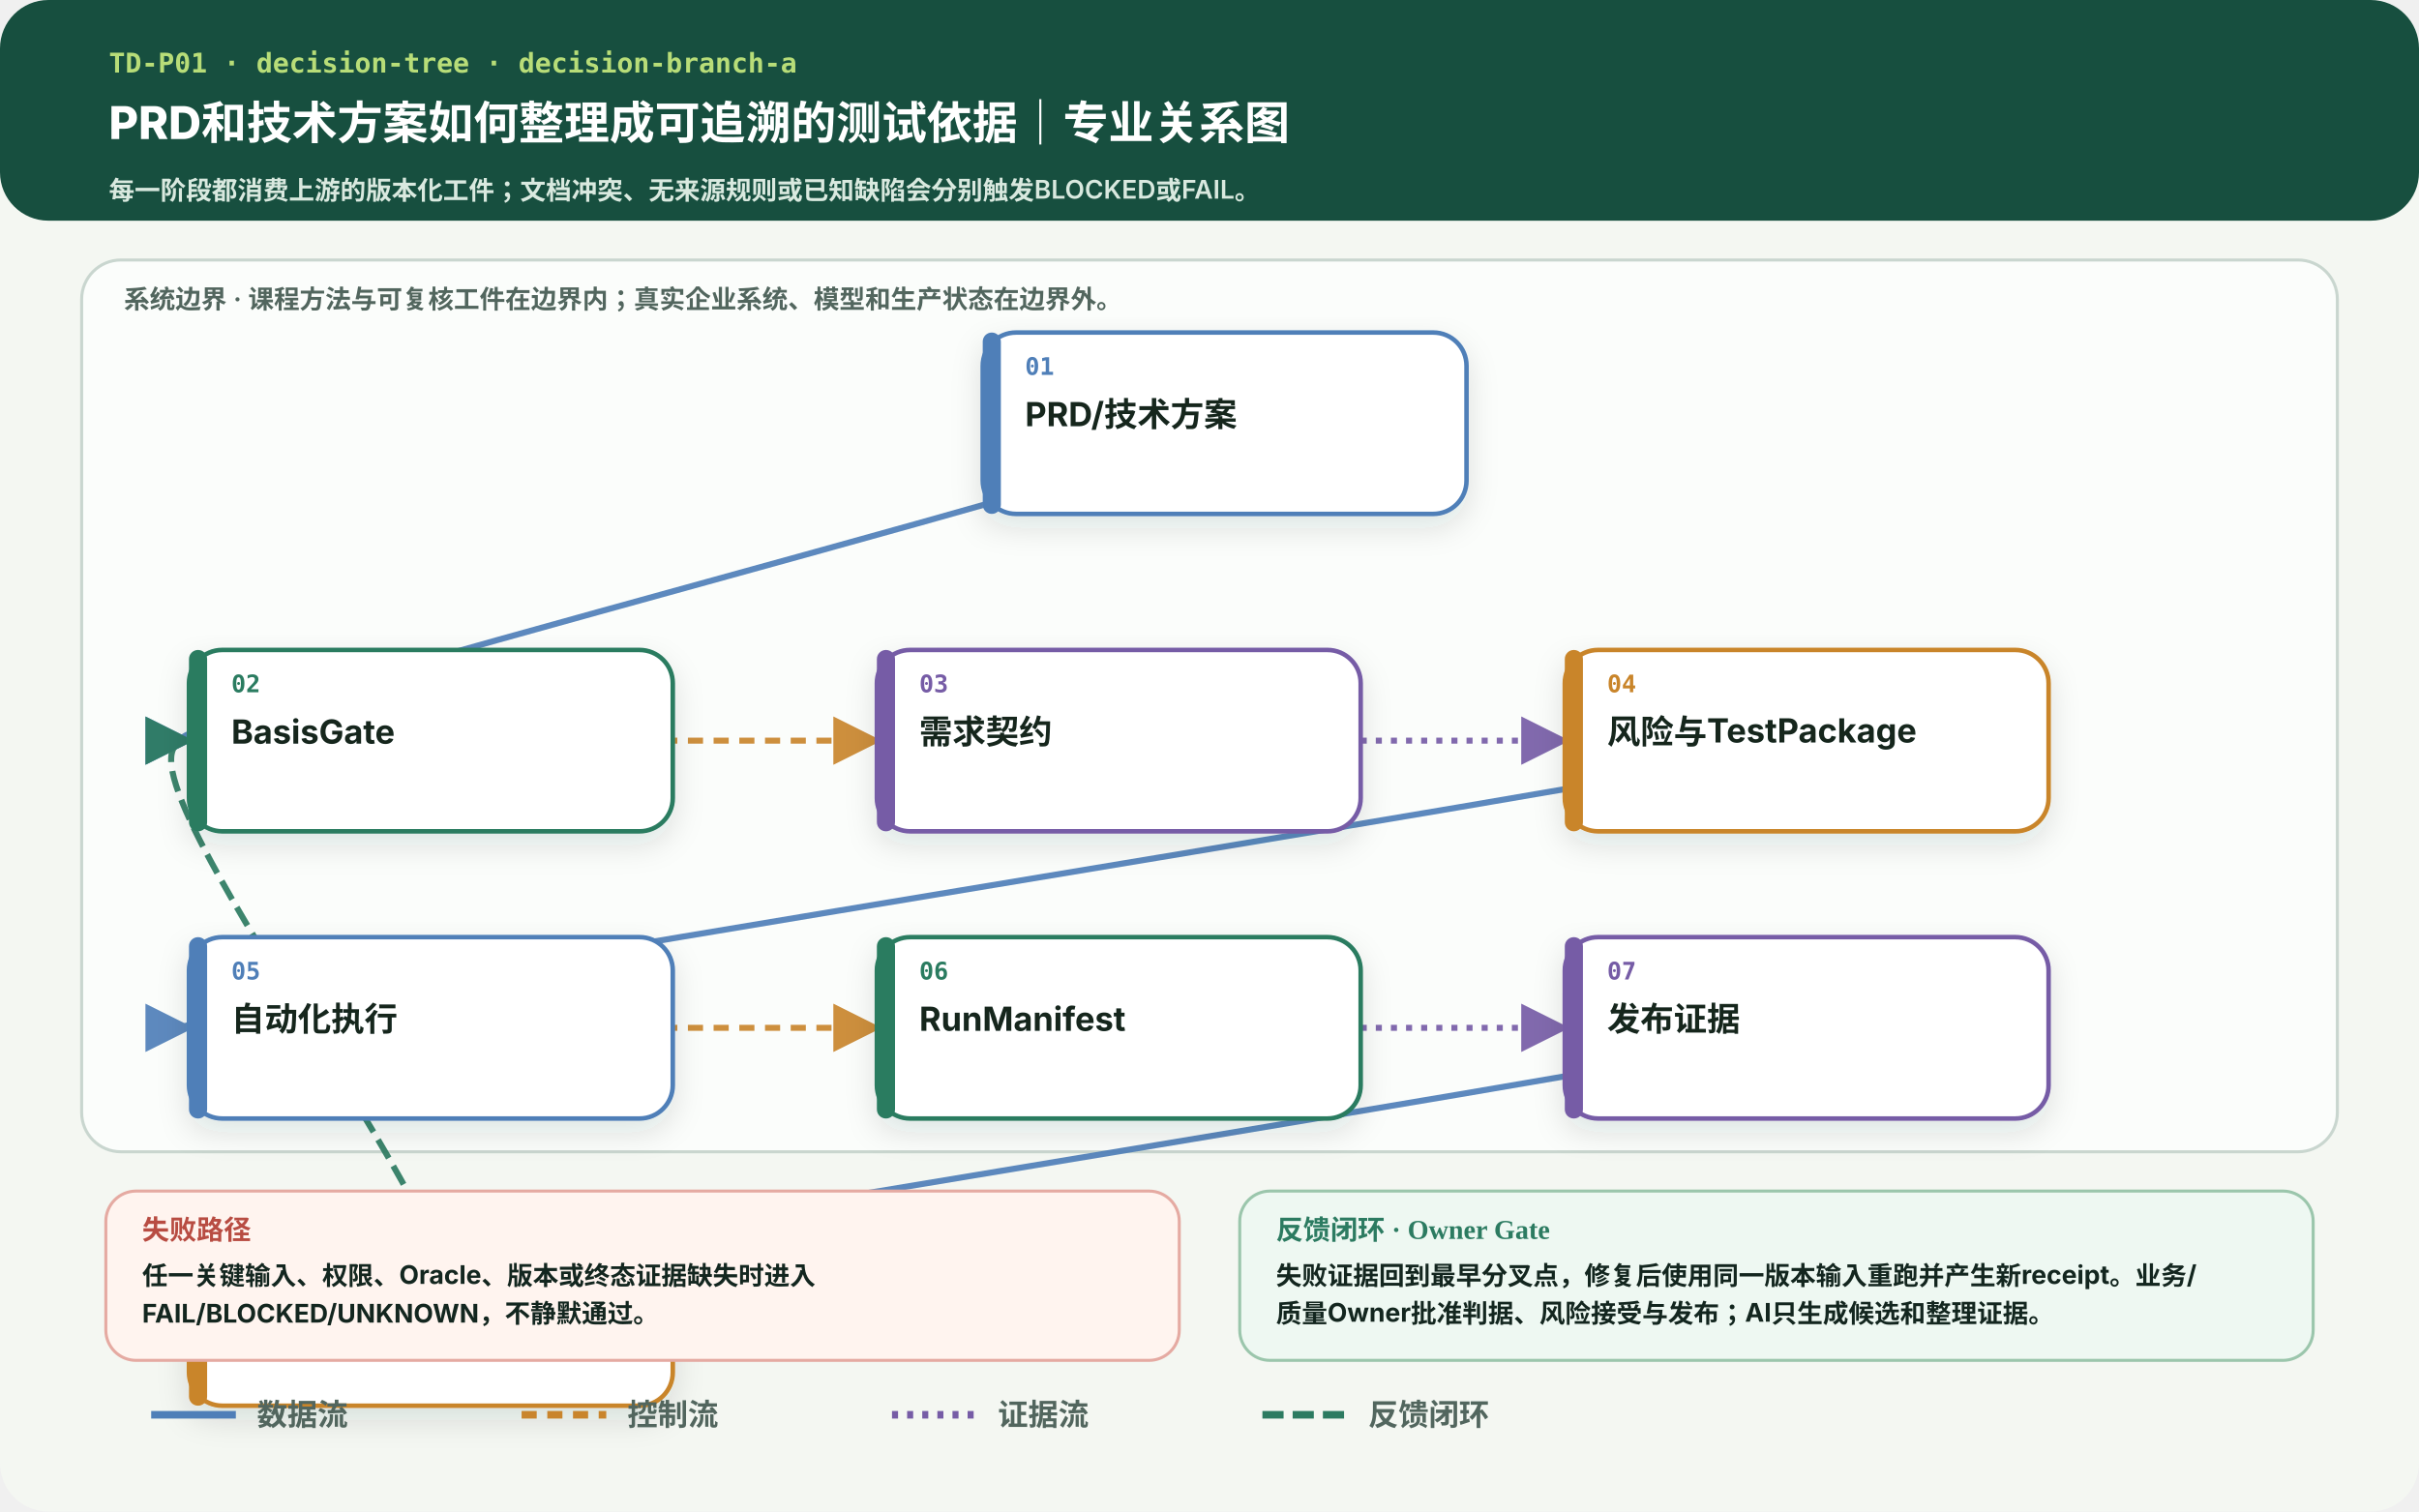
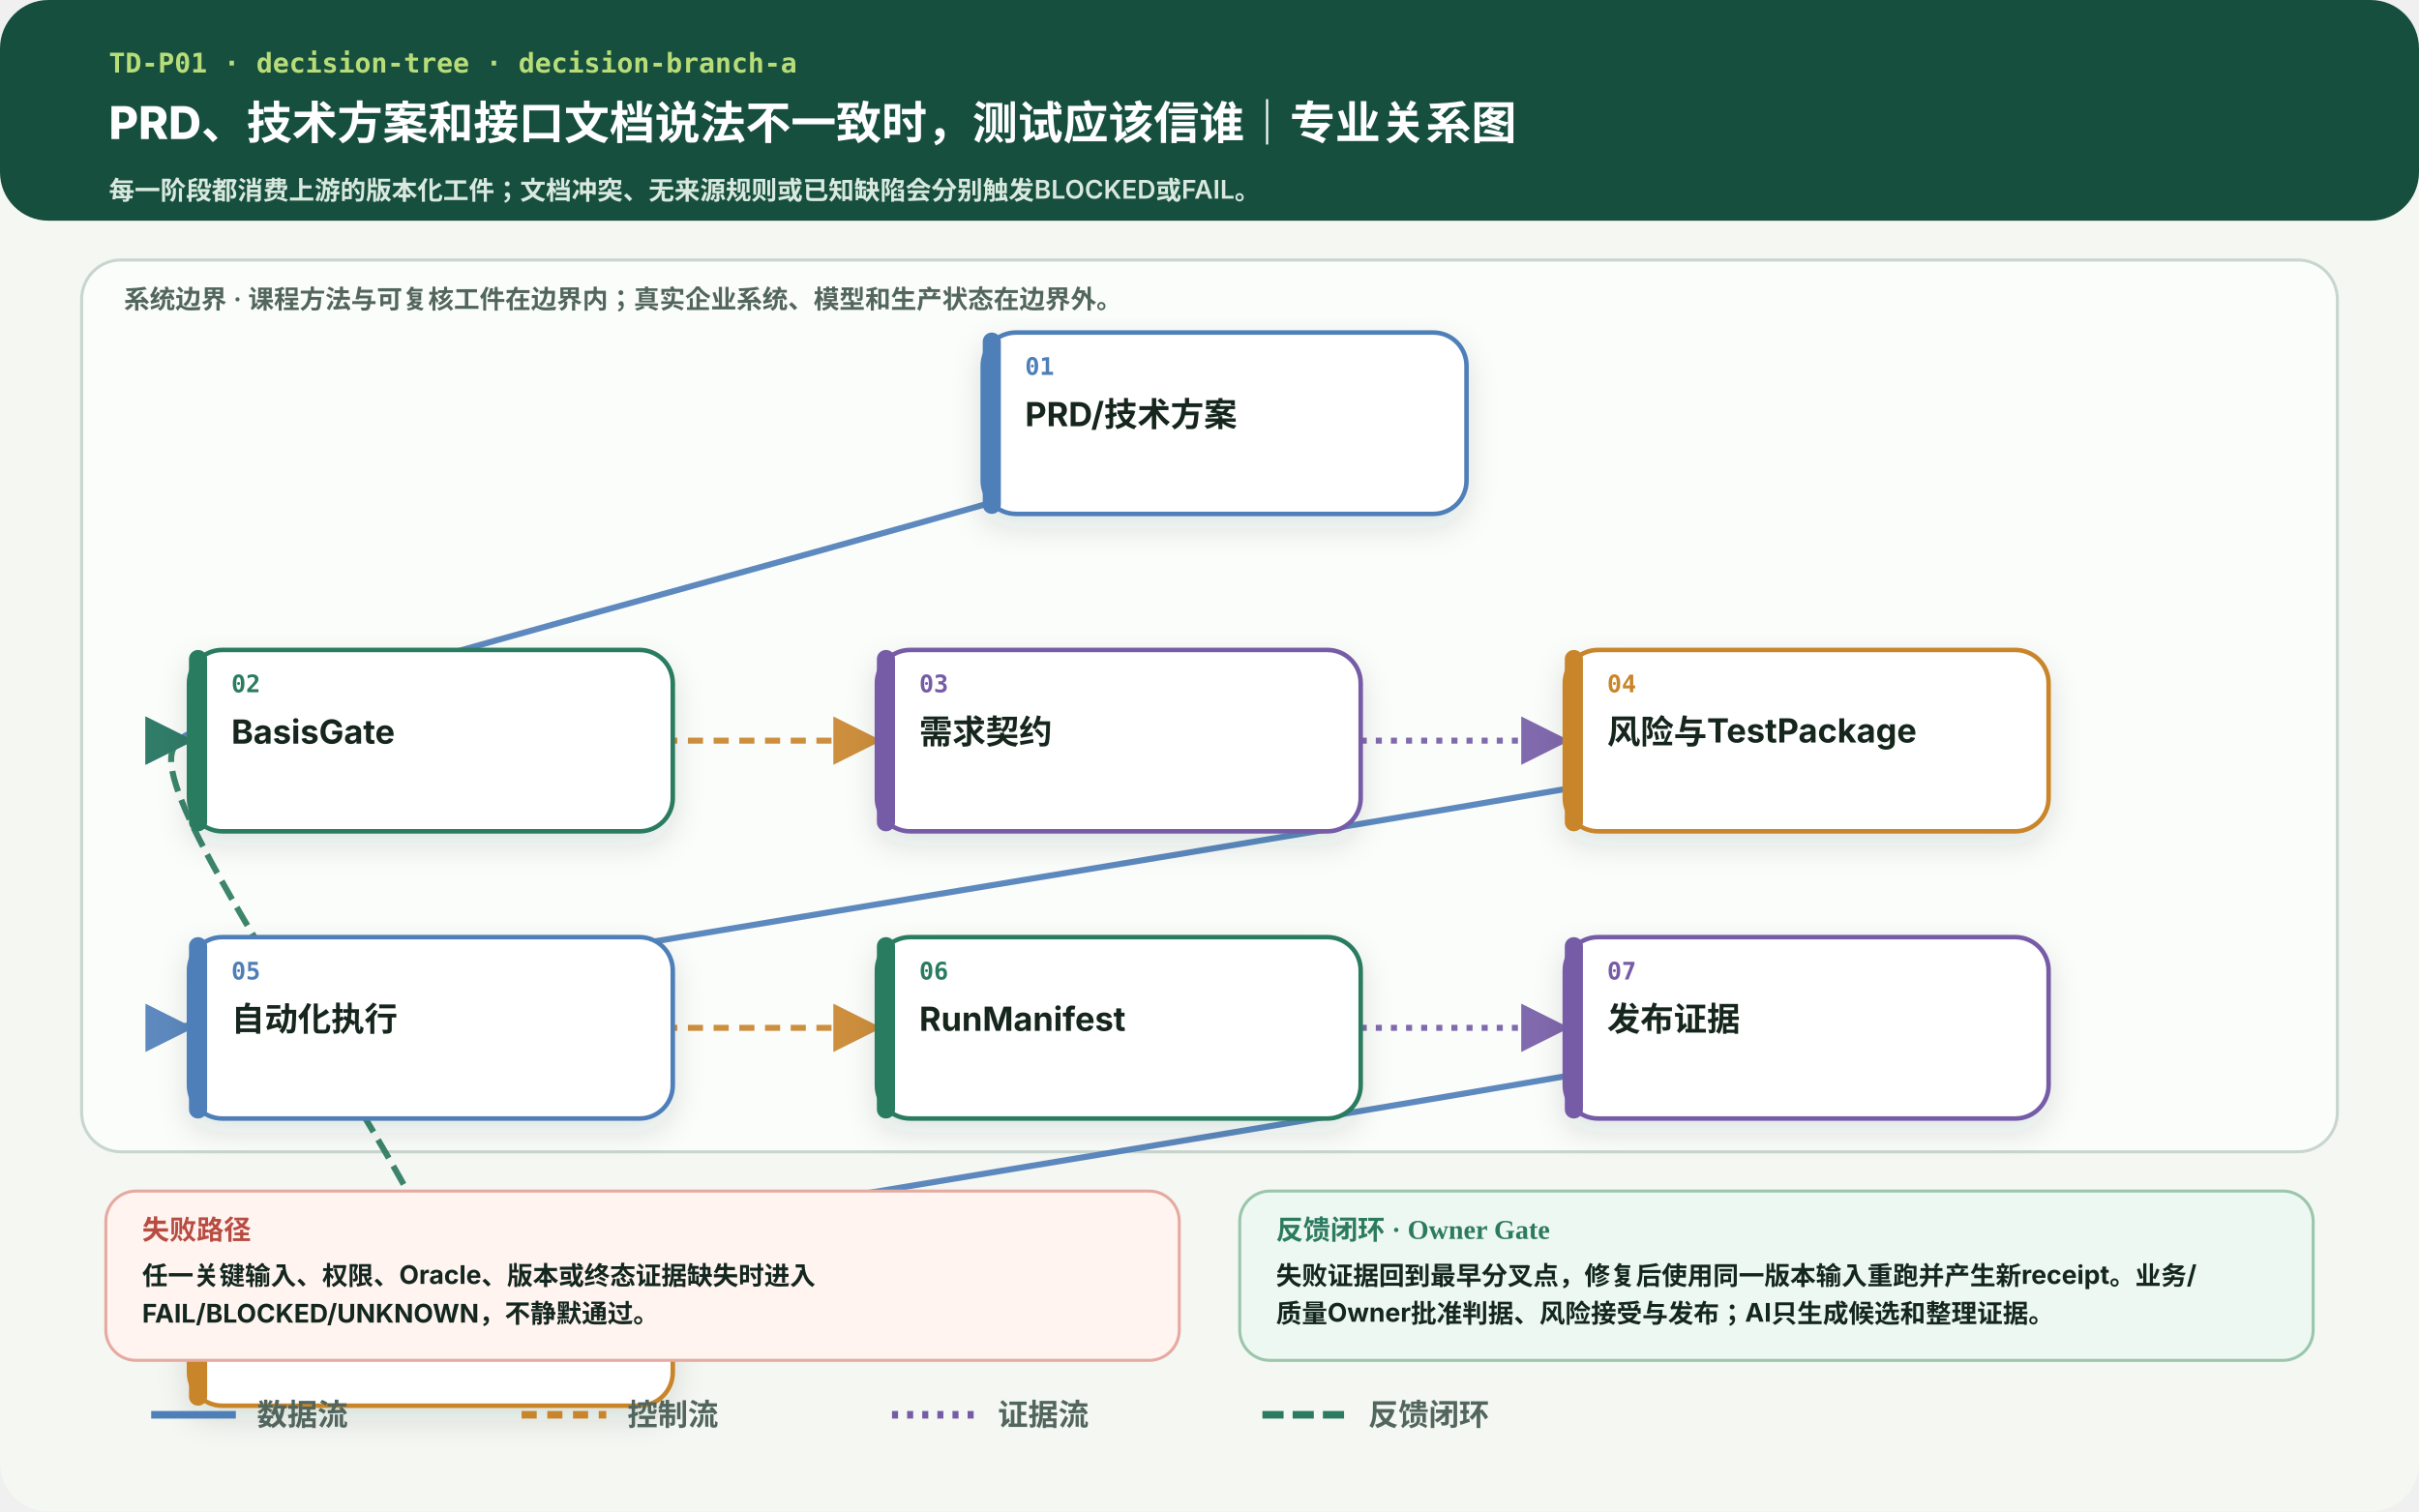
<svg xmlns="http://www.w3.org/2000/svg" role="img" aria-labelledby="title desc" viewBox="0 0 1600 1000" width="1600" height="1000">
  <defs>
    <filter id="shadow" x="-15%" y="-15%" width="130%" height="140%">
      <feDropShadow dx="0" dy="8" stdDeviation="10" flood-color="#173f32" flood-opacity="0.12" />
    </filter>
    <marker id="arrow-data" viewBox="0 0 10 10" refX="9" refY="5" markerWidth="8" markerHeight="8" orient="auto-start-reverse">
      <path d="M 0 0 L 10 5 L 0 10 z" fill="#4f7fb8" />
    </marker>
    <marker id="arrow-control" viewBox="0 0 10 10" refX="9" refY="5" markerWidth="8" markerHeight="8" orient="auto-start-reverse">
      <path d="M 0 0 L 10 5 L 0 10 z" fill="#c9852c" />
    </marker>
    <marker id="arrow-evidence" viewBox="0 0 10 10" refX="9" refY="5" markerWidth="8" markerHeight="8" orient="auto-start-reverse">
      <path d="M 0 0 L 10 5 L 0 10 z" fill="#765ca6" />
    </marker>
    <marker id="arrow-feedback" viewBox="0 0 10 10" refX="9" refY="5" markerWidth="8" markerHeight="8" orient="auto-start-reverse">
      <path d="M 0 0 L 10 5 L 0 10 z" fill="#2c7b61" />
    </marker>
  </defs>
  <rect width="1600" height="1000" rx="32" fill="#f4f7f2" />
  <rect x="0" y="0" width="1600" height="146" rx="32" fill="#174f3f" />
  <text x="72" y="48" font-family="ui-monospace,SFMono-Regular,Menlo,monospace" font-size="18" font-weight="800" fill="#b8dd78">TD-P01 · decision-tree · decision-branch-a</text>
-   <text x="72" y="92" text-anchor="start" font-family="-apple-system,BlinkMacSystemFont,'Segoe UI','PingFang SC',sans-serif" font-size="30" font-weight="800" fill="#ffffff">PRD和技术方案如何整理成可追溯的测试依据｜专业关系图</text>
+   <text x="72" y="92" text-anchor="start" font-family="-apple-system,BlinkMacSystemFont,'Segoe UI','PingFang SC',sans-serif" font-size="30" font-weight="800" fill="#ffffff">PRD、技术方案和接口文档说法不一致时，测试应该信谁｜专业关系图</text>
  <text x="72" y="132" text-anchor="start" font-family="-apple-system,BlinkMacSystemFont,'Segoe UI','PingFang SC',sans-serif" font-size="17" font-weight="600" fill="#d9e9df">每一阶段都消费上游的版本化工件；文档冲突、无来源规则或已知缺陷会分别触发BLOCKED或FAIL。</text>
  <rect x="54" y="172" width="1492" height="590" rx="26" fill="#fbfdfb" stroke="#c9d6cf" stroke-width="2" />
  <text x="82" y="204" font-size="17" font-weight="800" fill="#52665e">系统边界 · 课程方法与可复核工件在边界内；真实企业系统、模型和生产状态在边界外。</text>
  <path d="M 810 280 C 885 280, 50 490, 125 490" fill="none" stroke="#4f7fb8" stroke-width="4" stroke-dasharray="" marker-end="url(#arrow-data)" opacity="0.92" />
  <path d="M 285 490 C 360 490, 505 490, 580 490" fill="none" stroke="#c9852c" stroke-width="4" stroke-dasharray="10 7" marker-end="url(#arrow-control)" opacity="0.92" />
  <path d="M 740 490 C 815 490, 960 490, 1035 490" fill="none" stroke="#765ca6" stroke-width="4" stroke-dasharray="4 6" marker-end="url(#arrow-evidence)" opacity="0.92" />
  <path d="M 1195 490 C 1270 490, 50 680, 125 680" fill="none" stroke="#4f7fb8" stroke-width="4" stroke-dasharray="" marker-end="url(#arrow-data)" opacity="0.92" />
  <path d="M 285 680 C 360 680, 505 680, 580 680" fill="none" stroke="#c9852c" stroke-width="4" stroke-dasharray="10 7" marker-end="url(#arrow-control)" opacity="0.92" />
  <path d="M 740 680 C 815 680, 960 680, 1035 680" fill="none" stroke="#765ca6" stroke-width="4" stroke-dasharray="4 6" marker-end="url(#arrow-evidence)" opacity="0.92" />
  <path d="M 1195 680 C 1270 680, 50 870, 125 870" fill="none" stroke="#4f7fb8" stroke-width="4" stroke-dasharray="" marker-end="url(#arrow-data)" opacity="0.92" />
  <path d="M 285 870 C 360 870, 50 490, 125 490" fill="none" stroke="#2c7b61" stroke-width="4" stroke-dasharray="14 6" marker-end="url(#arrow-feedback)" opacity="0.92" />
  <g filter="url(#shadow)">
    <rect x="650" y="220" width="320" height="120" rx="22" fill="#ffffff" stroke="#4f7fb8" stroke-width="3" />
    <rect x="650" y="220" width="12" height="120" rx="6" fill="#4f7fb8" />
    <text x="678" y="248" font-family="ui-monospace,SFMono-Regular,Menlo,monospace" font-size="16" font-weight="800" fill="#4f7fb8">01</text>
    <text x="678" y="282" text-anchor="start" font-family="-apple-system,BlinkMacSystemFont,'Segoe UI','PingFang SC',sans-serif" font-size="22" font-weight="700" fill="#13261f">PRD/技术方案</text>
  </g>
  <g filter="url(#shadow)">
    <rect x="125" y="430" width="320" height="120" rx="22" fill="#ffffff" stroke="#2c7b61" stroke-width="3" />
    <rect x="125" y="430" width="12" height="120" rx="6" fill="#2c7b61" />
    <text x="153" y="458" font-family="ui-monospace,SFMono-Regular,Menlo,monospace" font-size="16" font-weight="800" fill="#2c7b61">02</text>
    <text x="153" y="492" text-anchor="start" font-family="-apple-system,BlinkMacSystemFont,'Segoe UI','PingFang SC',sans-serif" font-size="22" font-weight="700" fill="#13261f">BasisGate</text>
  </g>
  <g filter="url(#shadow)">
    <rect x="580" y="430" width="320" height="120" rx="22" fill="#ffffff" stroke="#765ca6" stroke-width="3" />
    <rect x="580" y="430" width="12" height="120" rx="6" fill="#765ca6" />
    <text x="608" y="458" font-family="ui-monospace,SFMono-Regular,Menlo,monospace" font-size="16" font-weight="800" fill="#765ca6">03</text>
    <text x="608" y="492" text-anchor="start" font-family="-apple-system,BlinkMacSystemFont,'Segoe UI','PingFang SC',sans-serif" font-size="22" font-weight="700" fill="#13261f">需求契约</text>
  </g>
  <g filter="url(#shadow)">
    <rect x="1035" y="430" width="320" height="120" rx="22" fill="#ffffff" stroke="#c9852c" stroke-width="3" />
    <rect x="1035" y="430" width="12" height="120" rx="6" fill="#c9852c" />
    <text x="1063" y="458" font-family="ui-monospace,SFMono-Regular,Menlo,monospace" font-size="16" font-weight="800" fill="#c9852c">04</text>
    <text x="1063" y="492" text-anchor="start" font-family="-apple-system,BlinkMacSystemFont,'Segoe UI','PingFang SC',sans-serif" font-size="22" font-weight="700" fill="#13261f">风险与TestPackage</text>
  </g>
  <g filter="url(#shadow)">
    <rect x="125" y="620" width="320" height="120" rx="22" fill="#ffffff" stroke="#4f7fb8" stroke-width="3" />
    <rect x="125" y="620" width="12" height="120" rx="6" fill="#4f7fb8" />
    <text x="153" y="648" font-family="ui-monospace,SFMono-Regular,Menlo,monospace" font-size="16" font-weight="800" fill="#4f7fb8">05</text>
    <text x="153" y="682" text-anchor="start" font-family="-apple-system,BlinkMacSystemFont,'Segoe UI','PingFang SC',sans-serif" font-size="22" font-weight="700" fill="#13261f">自动化执行</text>
  </g>
  <g filter="url(#shadow)">
    <rect x="580" y="620" width="320" height="120" rx="22" fill="#ffffff" stroke="#2c7b61" stroke-width="3" />
    <rect x="580" y="620" width="12" height="120" rx="6" fill="#2c7b61" />
    <text x="608" y="648" font-family="ui-monospace,SFMono-Regular,Menlo,monospace" font-size="16" font-weight="800" fill="#2c7b61">06</text>
    <text x="608" y="682" text-anchor="start" font-family="-apple-system,BlinkMacSystemFont,'Segoe UI','PingFang SC',sans-serif" font-size="22" font-weight="700" fill="#13261f">RunManifest</text>
  </g>
  <g filter="url(#shadow)">
    <rect x="1035" y="620" width="320" height="120" rx="22" fill="#ffffff" stroke="#765ca6" stroke-width="3" />
    <rect x="1035" y="620" width="12" height="120" rx="6" fill="#765ca6" />
    <text x="1063" y="648" font-family="ui-monospace,SFMono-Regular,Menlo,monospace" font-size="16" font-weight="800" fill="#765ca6">07</text>
    <text x="1063" y="682" text-anchor="start" font-family="-apple-system,BlinkMacSystemFont,'Segoe UI','PingFang SC',sans-serif" font-size="22" font-weight="700" fill="#13261f">发布证据</text>
  </g>
  <g filter="url(#shadow)">
    <rect x="125" y="810" width="320" height="120" rx="22" fill="#ffffff" stroke="#c9852c" stroke-width="3" />
    <rect x="125" y="810" width="12" height="120" rx="6" fill="#c9852c" />
    <text x="153" y="838" font-family="ui-monospace,SFMono-Regular,Menlo,monospace" font-size="16" font-weight="800" fill="#c9852c">08</text>
    <text x="153" y="872" text-anchor="start" font-family="-apple-system,BlinkMacSystemFont,'Segoe UI','PingFang SC',sans-serif" font-size="22" font-weight="700" fill="#13261f">版本化输入</text>
  </g>
  <g transform="translate(70 788)">
    <rect width="710" height="112" rx="20" fill="#fff4ef" stroke="#e5aaa2" stroke-width="2" />
    <text x="24" y="32" font-size="18" font-weight="900" fill="#b84c42">失败路径</text>
    <text x="24" y="62" text-anchor="start" font-family="-apple-system,BlinkMacSystemFont,'Segoe UI','PingFang SC',sans-serif" font-size="17" font-weight="650" fill="#13261f">任一关键输入、权限、Oracle、版本或终态证据缺失时进入</text>
    <text x="24" y="87" text-anchor="start" font-family="-apple-system,BlinkMacSystemFont,'Segoe UI','PingFang SC',sans-serif" font-size="17" font-weight="650" fill="#13261f">FAIL/BLOCKED/UNKNOWN，不静默通过。</text>
  </g>
  <g transform="translate(820 788)">
    <rect width="710" height="112" rx="20" fill="#eef8f2" stroke="#9bc6ac" stroke-width="2" />
    <text x="24" y="32" font-size="18" font-weight="900" fill="#2c7b61">反馈闭环 · Owner Gate</text>
    <text x="24" y="62" text-anchor="start" font-family="-apple-system,BlinkMacSystemFont,'Segoe UI','PingFang SC',sans-serif" font-size="17" font-weight="650" fill="#13261f">失败证据回到最早分叉点，修复后使用同一版本输入重跑并产生新receipt。业务/</text>
    <text x="24" y="87" text-anchor="start" font-family="-apple-system,BlinkMacSystemFont,'Segoe UI','PingFang SC',sans-serif" font-size="17" font-weight="650" fill="#13261f">质量Owner批准判据、风险接受与发布；AI只生成候选和整理证据。</text>
  </g>
  <g transform="translate(100 936)">
    <line x1="0" y1="0" x2="56" y2="0" stroke="#4f7fb8" stroke-width="5" stroke-dasharray="" />
    <text x="70" y="7" font-size="20" font-weight="700" fill="#52665e">数据流</text>
  </g>
  <g transform="translate(345 936)">
    <line x1="0" y1="0" x2="56" y2="0" stroke="#c9852c" stroke-width="5" stroke-dasharray="10 7" />
    <text x="70" y="7" font-size="20" font-weight="700" fill="#52665e">控制流</text>
  </g>
  <g transform="translate(590 936)">
    <line x1="0" y1="0" x2="56" y2="0" stroke="#765ca6" stroke-width="5" stroke-dasharray="4 6" />
    <text x="70" y="7" font-size="20" font-weight="700" fill="#52665e">证据流</text>
  </g>
  <g transform="translate(835 936)">
    <line x1="0" y1="0" x2="56" y2="0" stroke="#2c7b61" stroke-width="5" stroke-dasharray="14 6" />
    <text x="70" y="7" font-size="20" font-weight="700" fill="#52665e">反馈闭环</text>
  </g>
</svg>
